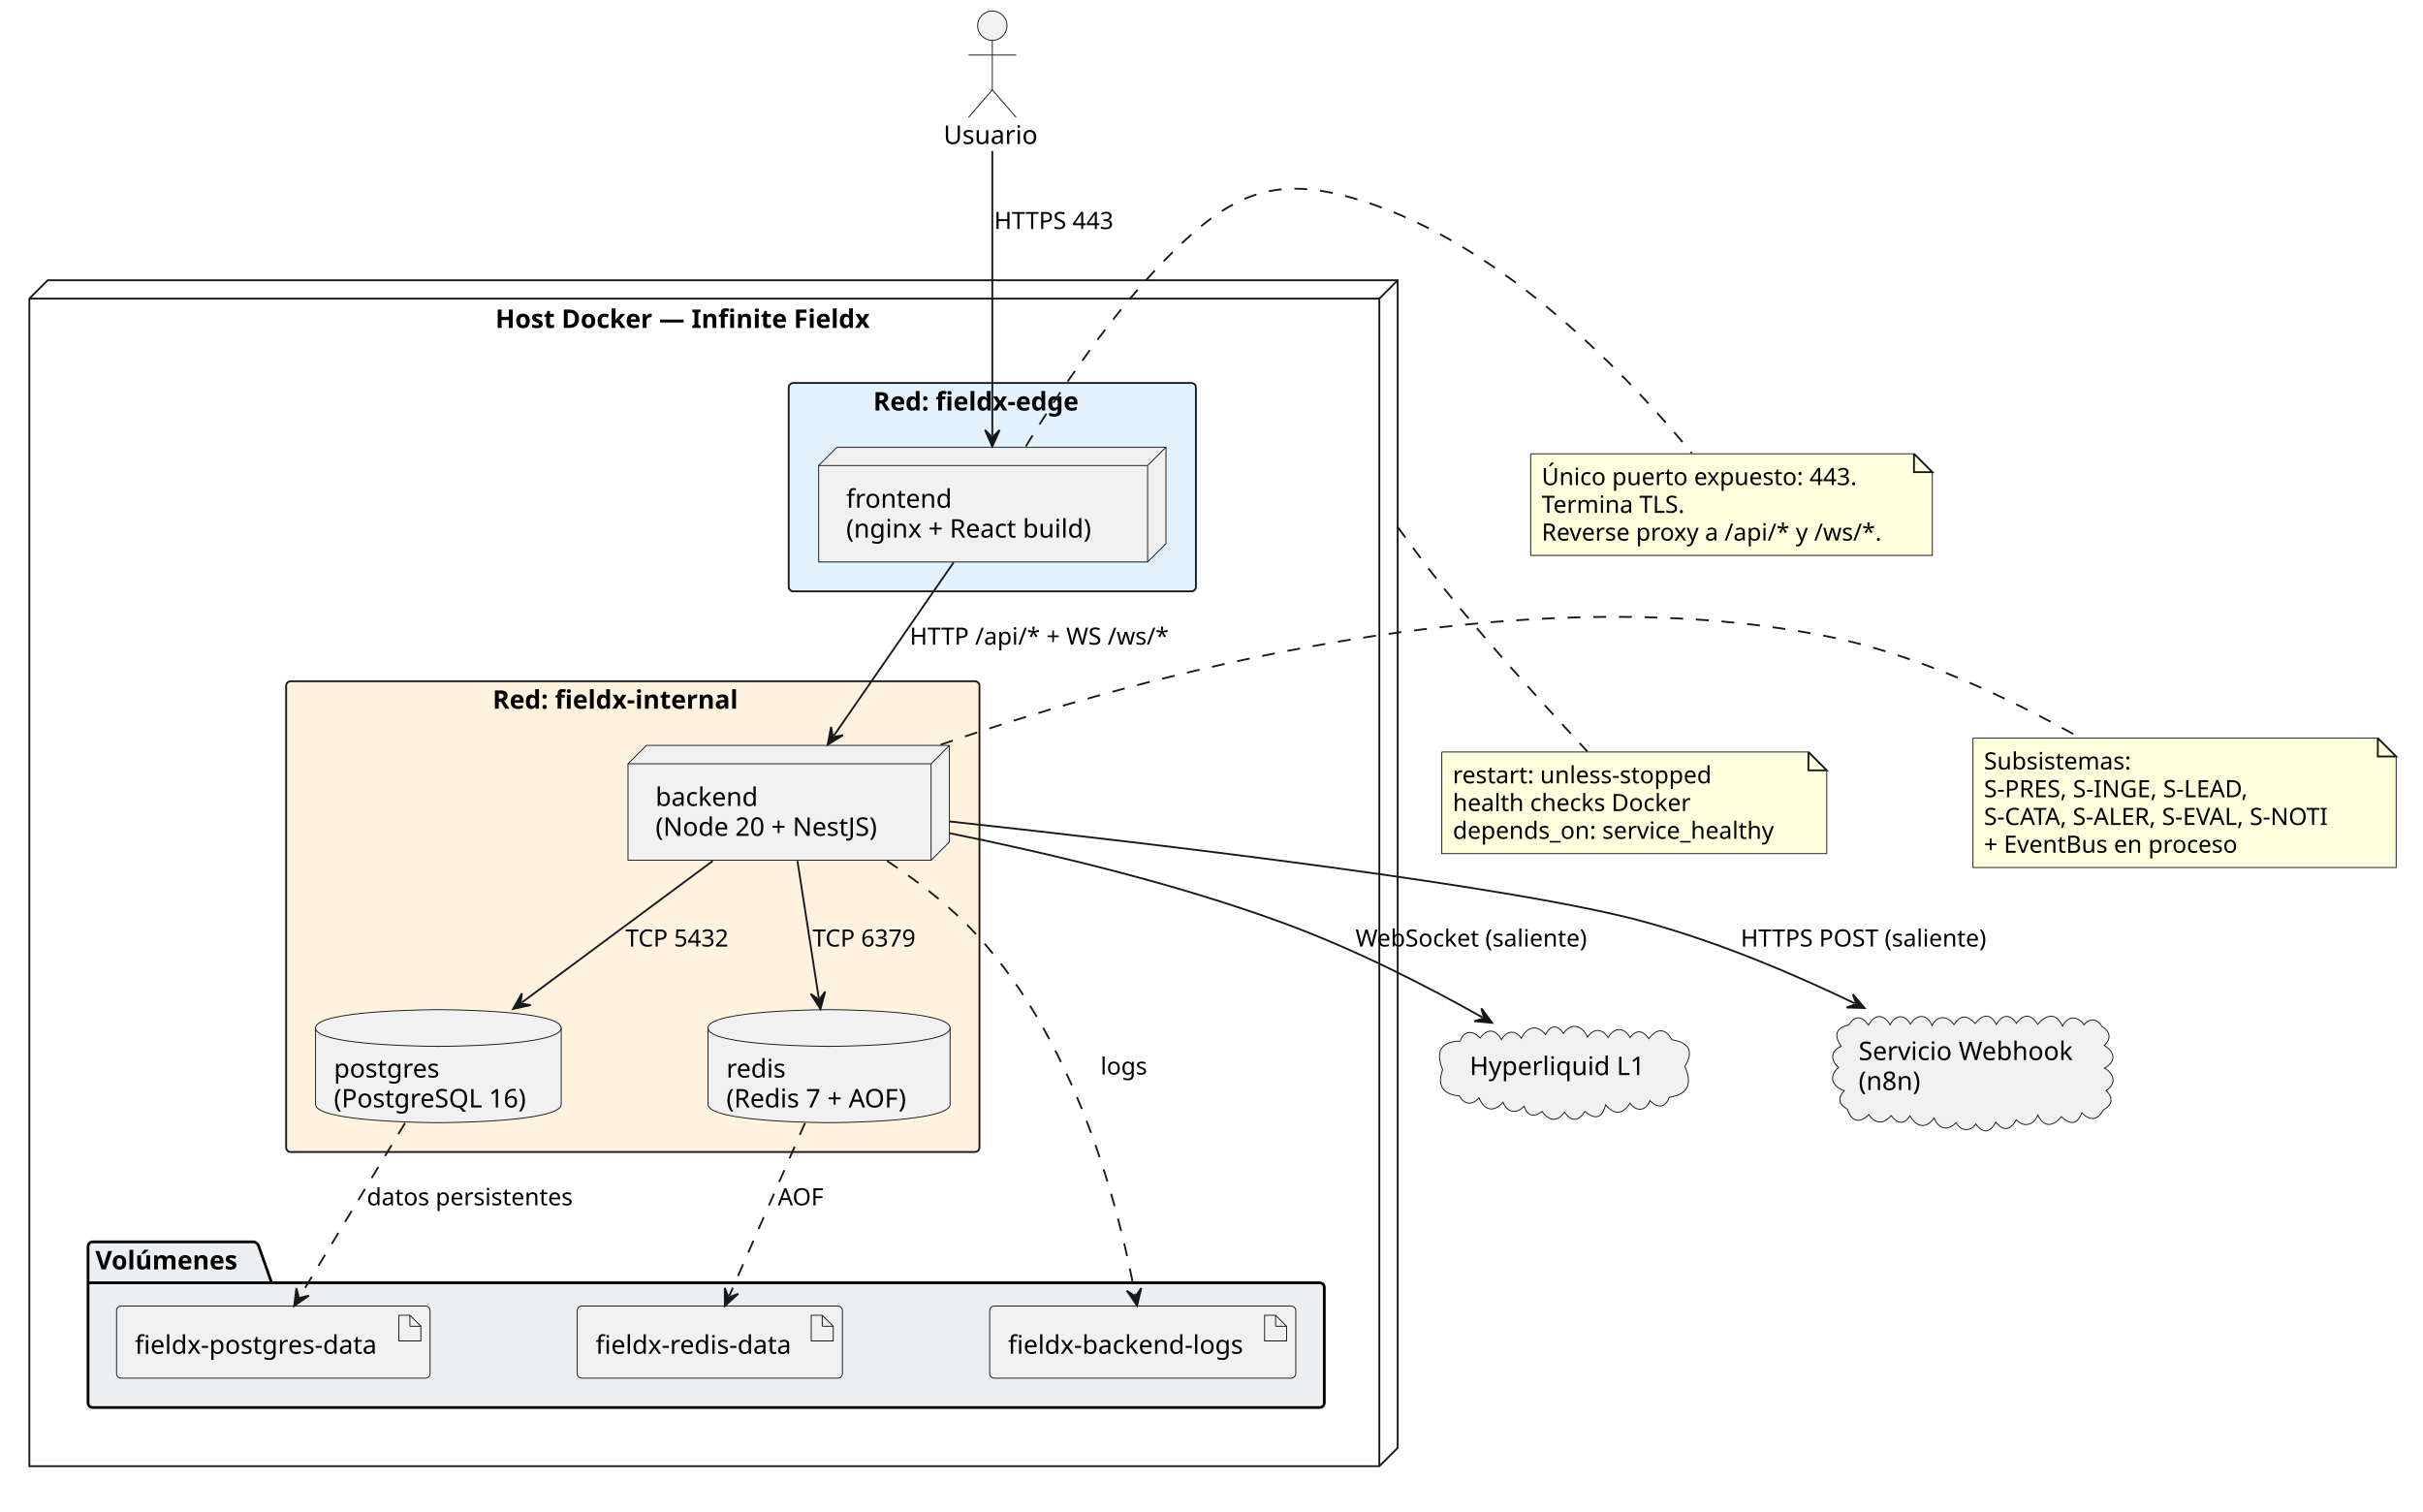
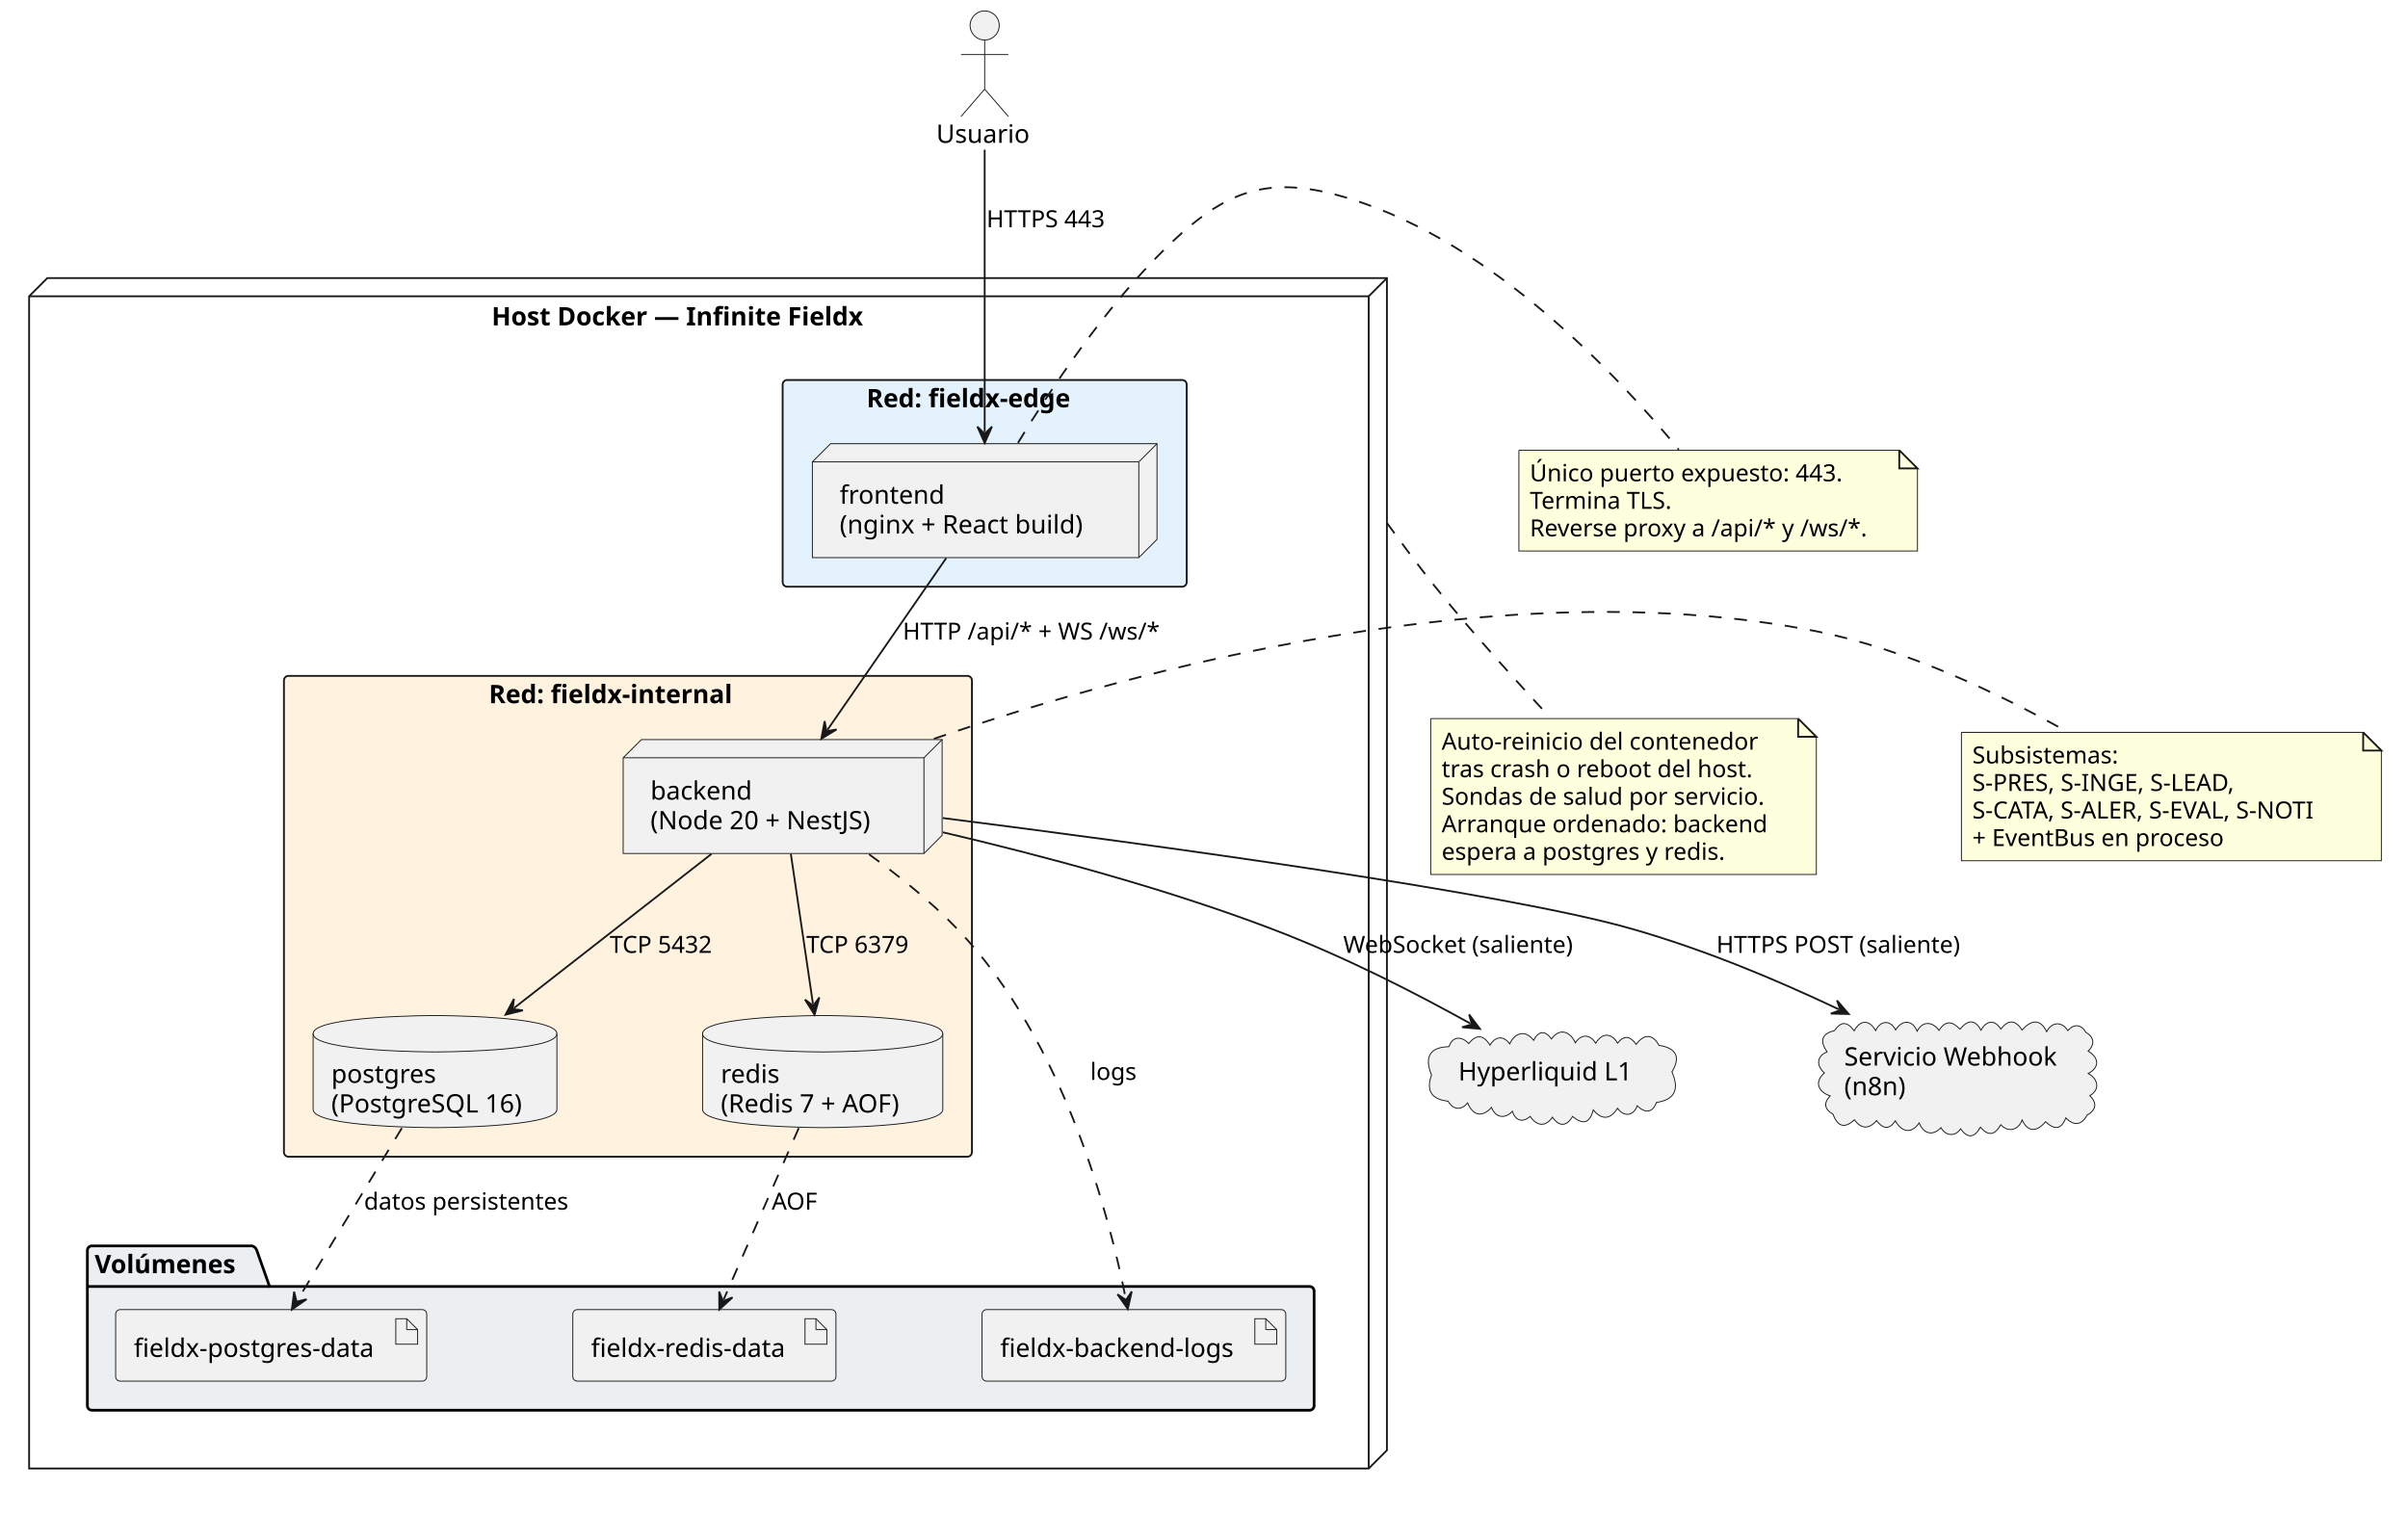
- <svg xmlns="http://www.w3.org/2000/svg" contentStyleType="text/css" data-diagram-type="DESCRIPTION" height="824px" preserveAspectRatio="none" style="width:1321px;height:824px;background:#FFFFFF;" version="1.1" viewBox="0 0 1321 824" width="1321px" zoomAndPan="magnify">
+ <svg xmlns="http://www.w3.org/2000/svg" contentStyleType="text/css" data-diagram-type="DESCRIPTION" height="831px" preserveAspectRatio="none" style="width:1323px;height:831px;background:#FFFFFF;" version="1.1" viewBox="0 0 1323 831" width="1323px" zoomAndPan="magnify">
  <defs />
  <g>
    <g class="cluster" data-qualified-name="HOST" data-source-line="9" id="ent0005">
-       <polygon fill="none" points="16,162.79,26,152.79,762,152.79,762,789.34,752,799.34,16,799.34,16,162.79" style="stroke:#181818;stroke-width:1;" />
-       <line style="stroke:#181818;stroke-width:1;" x1="752" x2="762" y1="162.79" y2="152.79" />
-       <line style="stroke:#181818;stroke-width:1;" x1="16" x2="752" y1="162.79" y2="162.79" />
-       <line style="stroke:#181818;stroke-width:1;" x1="752" x2="752" y1="162.79" y2="799.34" />
-       <text fill="#000000" font-family="sans-serif" font-size="14" font-weight="700" lengthAdjust="spacing" textLength="229.831" x="270.084" y="178.785">Host Docker — Infinite Fieldx</text>
+       <polygon fill="none" points="16,162.8,26,152.8,762,152.8,762,796.91,752,806.91,16,806.91,16,162.8" style="stroke:#181818;stroke-width:1;" />
+       <line style="stroke:#181818;stroke-width:1;" x1="752" x2="762" y1="162.8" y2="152.8" />
+       <line style="stroke:#181818;stroke-width:1;" x1="16" x2="752" y1="162.8" y2="162.8" />
+       <line style="stroke:#181818;stroke-width:1;" x1="752" x2="752" y1="162.8" y2="806.91" />
+       <text fill="#000000" font-family="sans-serif" font-size="14" font-weight="700" lengthAdjust="spacing" textLength="229.831" x="270.084" y="178.795">Host Docker — Infinite Fieldx</text>
    </g>
    <g class="cluster" data-qualified-name="HOST.EDGE" data-source-line="10" id="ent0006">
-       <rect fill="#E3F2FD" height="113.6" rx="2.5" ry="2.5" style="stroke:#181818;stroke-width:1;" width="222" x="430" y="208.79" />
-       <text fill="#000000" font-family="sans-serif" font-size="14" font-weight="700" lengthAdjust="spacing" textLength="129.849" x="476.076" y="223.785">Red: fieldx-edge</text>
+       <rect fill="#E3F2FD" height="113.59" rx="2.5" ry="2.5" style="stroke:#181818;stroke-width:1;" width="222" x="430" y="208.8" />
+       <text fill="#000000" font-family="sans-serif" font-size="14" font-weight="700" lengthAdjust="spacing" textLength="129.849" x="476.076" y="223.795">Red: fieldx-edge</text>
    </g>
    <g class="cluster" data-qualified-name="HOST.INT" data-source-line="13" id="ent0008">
-       <rect fill="#FFF3E0" height="256.65" rx="2.5" ry="2.5" style="stroke:#181818;stroke-width:1;" width="378" x="156" y="371.39" />
+       <rect fill="#FFF3E0" height="264.22" rx="2.5" ry="2.5" style="stroke:#181818;stroke-width:1;" width="378" x="156" y="371.39" />
      <text fill="#000000" font-family="sans-serif" font-size="14" font-weight="700" lengthAdjust="spacing" textLength="152.886" x="268.557" y="386.385">Red: fieldx-internal</text>
    </g>
    <g class="cluster" data-qualified-name="HOST.VOLS" data-source-line="18" id="ent0012">
-       <path d="M50.5,677.04 L138.597,677.04 A3.75,3.75 0 0 1 141.097,679.54 L148.097,699.337 L719.5,699.337 A2.5,2.5 0 0 1 722,701.837 L722,764.84 A2.5,2.5 0 0 1 719.5,767.34 L50.5,767.34 A2.5,2.5 0 0 1 48,764.84 L48,679.54 A2.5,2.5 0 0 1 50.5,677.04" fill="#ECEFF1" style="stroke:#000000;stroke-width:1.5;" />
-       <line style="stroke:#000000;stroke-width:1.5;" x1="48" x2="148.097" y1="699.337" y2="699.337" />
-       <text fill="#000000" font-family="sans-serif" font-size="14" font-weight="700" lengthAdjust="spacing" textLength="87.097" x="52" y="692.035">Volúmenes</text>
+       <path d="M50.5,684.61 L138.597,684.61 A3.75,3.75 0 0 1 141.097,687.11 L148.097,706.907 L719.5,706.907 A2.5,2.5 0 0 1 722,709.407 L722,772.41 A2.5,2.5 0 0 1 719.5,774.91 L50.5,774.91 A2.5,2.5 0 0 1 48,772.41 L48,687.11 A2.5,2.5 0 0 1 50.5,684.61" fill="#ECEFF1" style="stroke:#000000;stroke-width:1.5;" />
+       <line style="stroke:#000000;stroke-width:1.5;" x1="48" x2="148.097" y1="706.907" y2="706.907" />
+       <text fill="#000000" font-family="sans-serif" font-size="14" font-weight="700" lengthAdjust="spacing" textLength="87.097" x="52" y="699.605">Volúmenes</text>
    </g>
    <g class="entity" data-qualified-name="HOST.EDGE.FE" data-source-line="11" id="ent0007">
-       <polygon fill="#F1F1F1" points="446.33,253.79,456.33,243.79,635.675,243.79,635.675,296.384,625.675,306.384,446.33,306.384,446.33,253.79" style="stroke:#181818;stroke-width:0.5;" />
-       <line style="stroke:#181818;stroke-width:0.5;" x1="625.675" x2="635.675" y1="253.79" y2="243.79" />
-       <line style="stroke:#181818;stroke-width:0.5;" x1="446.33" x2="625.675" y1="253.79" y2="253.79" />
-       <line style="stroke:#181818;stroke-width:0.5;" x1="625.675" x2="625.675" y1="253.79" y2="306.384" />
-       <text fill="#000000" font-family="sans-serif" font-size="14" lengthAdjust="spacing" textLength="59.985" x="461.33" y="276.785">frontend</text>
-       <text fill="#000000" font-family="sans-serif" font-size="14" lengthAdjust="spacing" textLength="149.345" x="461.33" y="293.082">(nginx + React build)</text>
+       <polygon fill="#F1F1F1" points="446.33,253.8,456.33,243.8,635.675,243.8,635.675,296.394,625.675,306.394,446.33,306.394,446.33,253.8" style="stroke:#181818;stroke-width:0.5;" />
+       <line style="stroke:#181818;stroke-width:0.5;" x1="625.675" x2="635.675" y1="253.8" y2="243.8" />
+       <line style="stroke:#181818;stroke-width:0.5;" x1="446.33" x2="625.675" y1="253.8" y2="253.8" />
+       <line style="stroke:#181818;stroke-width:0.5;" x1="625.675" x2="625.675" y1="253.8" y2="306.394" />
+       <text fill="#000000" font-family="sans-serif" font-size="14" lengthAdjust="spacing" textLength="59.985" x="461.33" y="276.795">frontend</text>
+       <text fill="#000000" font-family="sans-serif" font-size="14" lengthAdjust="spacing" textLength="149.345" x="461.33" y="293.092">(nginx + React build)</text>
    </g>
    <g class="entity" data-qualified-name="HOST.INT.BE" data-source-line="14" id="ent0009">
      <polygon fill="#F1F1F1" points="342.38,416.39,352.38,406.39,517.622,406.39,517.622,458.984,507.622,468.984,342.38,468.984,342.38,416.39" style="stroke:#181818;stroke-width:0.5;" />
      <line style="stroke:#181818;stroke-width:0.5;" x1="507.622" x2="517.622" y1="416.39" y2="406.39" />
      <line style="stroke:#181818;stroke-width:0.5;" x1="342.38" x2="507.622" y1="416.39" y2="416.39" />
      <line style="stroke:#181818;stroke-width:0.5;" x1="507.622" x2="507.622" y1="416.39" y2="468.984" />
      <text fill="#000000" font-family="sans-serif" font-size="14" lengthAdjust="spacing" textLength="59.644" x="357.38" y="439.385">backend</text>
      <text fill="#000000" font-family="sans-serif" font-size="14" lengthAdjust="spacing" textLength="135.242" x="357.38" y="455.682">(Node 20 + NestJS)</text>
    </g>
    <g class="entity" data-qualified-name="HOST.INT.PG" data-source-line="15" id="ent0010">
-       <path d="M172.03,560.45 C172.03,550.45 239.001,550.45 239.001,550.45 C239.001,550.45 305.971,550.45 305.971,560.45 L305.971,602.044 C305.971,612.044 239.001,612.044 239.001,612.044 C239.001,612.044 172.03,612.044 172.03,602.044 L172.03,560.45" fill="#F1F1F1" style="stroke:#181818;stroke-width:0.5;" />
-       <path d="M172.03,560.45 C172.03,570.45 239.001,570.45 239.001,570.45 C239.001,570.45 305.971,570.45 305.971,560.45" fill="none" style="stroke:#181818;stroke-width:0.5;" />
-       <text fill="#000000" font-family="sans-serif" font-size="14" lengthAdjust="spacing" textLength="60.785" x="182.03" y="587.445">postgres</text>
-       <text fill="#000000" font-family="sans-serif" font-size="14" lengthAdjust="spacing" textLength="113.941" x="182.03" y="603.742">(PostgreSQL 16)</text>
+       <path d="M172.03,568.02 C172.03,558.02 239.001,558.02 239.001,558.02 C239.001,558.02 305.971,558.02 305.971,568.02 L305.971,609.614 C305.971,619.614 239.001,619.614 239.001,619.614 C239.001,619.614 172.03,619.614 172.03,609.614 L172.03,568.02" fill="#F1F1F1" style="stroke:#181818;stroke-width:0.5;" />
+       <path d="M172.03,568.02 C172.03,578.02 239.001,578.02 239.001,578.02 C239.001,578.02 305.971,578.02 305.971,568.02" fill="none" style="stroke:#181818;stroke-width:0.5;" />
+       <text fill="#000000" font-family="sans-serif" font-size="14" lengthAdjust="spacing" textLength="60.785" x="182.03" y="595.015">postgres</text>
+       <text fill="#000000" font-family="sans-serif" font-size="14" lengthAdjust="spacing" textLength="113.941" x="182.03" y="611.312">(PostgreSQL 16)</text>
    </g>
    <g class="entity" data-qualified-name="HOST.INT.RD" data-source-line="16" id="ent0011">
-       <path d="M386.01,560.45 C386.01,550.45 451.996,550.45 451.996,550.45 C451.996,550.45 517.983,550.45 517.983,560.45 L517.983,602.044 C517.983,612.044 451.996,612.044 451.996,612.044 C451.996,612.044 386.01,612.044 386.01,602.044 L386.01,560.45" fill="#F1F1F1" style="stroke:#181818;stroke-width:0.5;" />
-       <path d="M386.01,560.45 C386.01,570.45 451.996,570.45 451.996,570.45 C451.996,570.45 517.983,570.45 517.983,560.45" fill="none" style="stroke:#181818;stroke-width:0.5;" />
-       <text fill="#000000" font-family="sans-serif" font-size="14" lengthAdjust="spacing" textLength="34.44" x="396.01" y="587.445">redis</text>
-       <text fill="#000000" font-family="sans-serif" font-size="14" lengthAdjust="spacing" textLength="111.973" x="396.01" y="603.742">(Redis 7 + AOF)</text>
+       <path d="M386.01,568.02 C386.01,558.02 451.996,558.02 451.996,558.02 C451.996,558.02 517.983,558.02 517.983,568.02 L517.983,609.614 C517.983,619.614 451.996,619.614 451.996,619.614 C451.996,619.614 386.01,619.614 386.01,609.614 L386.01,568.02" fill="#F1F1F1" style="stroke:#181818;stroke-width:0.5;" />
+       <path d="M386.01,568.02 C386.01,578.02 451.996,578.02 451.996,578.02 C451.996,578.02 517.983,578.02 517.983,568.02" fill="none" style="stroke:#181818;stroke-width:0.5;" />
+       <text fill="#000000" font-family="sans-serif" font-size="14" lengthAdjust="spacing" textLength="34.44" x="396.01" y="595.015">redis</text>
+       <text fill="#000000" font-family="sans-serif" font-size="14" lengthAdjust="spacing" textLength="111.973" x="396.01" y="611.312">(Redis 7 + AOF)</text>
    </g>
    <g class="entity" data-qualified-name="HOST.VOLS.VPG" data-source-line="19" id="ent0013">
-       <rect fill="#F1F1F1" height="39.297" rx="2.5" ry="2.5" style="stroke:#181818;stroke-width:0.5;" width="170.916" x="63.54" y="712.04" />
-       <polygon fill="#F1F1F1" points="217.456,717.04,217.456,731.04,229.456,731.04,229.456,723.04,223.456,717.04,217.456,717.04" style="stroke:#181818;stroke-width:0.5;" />
-       <line style="stroke:#181818;stroke-width:0.5;" x1="223.456" x2="223.456" y1="717.04" y2="723.04" />
-       <line style="stroke:#181818;stroke-width:0.5;" x1="229.456" x2="223.456" y1="723.04" y2="723.04" />
-       <text fill="#000000" font-family="sans-serif" font-size="14" lengthAdjust="spacing" textLength="140.916" x="73.54" y="738.035">fieldx-postgres-data</text>
+       <rect fill="#F1F1F1" height="39.297" rx="2.5" ry="2.5" style="stroke:#181818;stroke-width:0.5;" width="170.916" x="63.54" y="719.61" />
+       <polygon fill="#F1F1F1" points="217.456,724.61,217.456,738.61,229.456,738.61,229.456,730.61,223.456,724.61,217.456,724.61" style="stroke:#181818;stroke-width:0.5;" />
+       <line style="stroke:#181818;stroke-width:0.5;" x1="223.456" x2="223.456" y1="724.61" y2="730.61" />
+       <line style="stroke:#181818;stroke-width:0.5;" x1="229.456" x2="223.456" y1="730.61" y2="730.61" />
+       <text fill="#000000" font-family="sans-serif" font-size="14" lengthAdjust="spacing" textLength="140.916" x="73.54" y="745.605">fieldx-postgres-data</text>
    </g>
    <g class="entity" data-qualified-name="HOST.VOLS.VRD" data-source-line="20" id="ent0014">
-       <rect fill="#F1F1F1" height="39.297" rx="2.5" ry="2.5" style="stroke:#181818;stroke-width:0.5;" width="144.57" x="314.71" y="712.04" />
-       <polygon fill="#F1F1F1" points="442.28,717.04,442.28,731.04,454.28,731.04,454.28,723.04,448.28,717.04,442.28,717.04" style="stroke:#181818;stroke-width:0.5;" />
-       <line style="stroke:#181818;stroke-width:0.5;" x1="448.28" x2="448.28" y1="717.04" y2="723.04" />
-       <line style="stroke:#181818;stroke-width:0.5;" x1="454.28" x2="448.28" y1="723.04" y2="723.04" />
-       <text fill="#000000" font-family="sans-serif" font-size="14" lengthAdjust="spacing" textLength="114.57" x="324.71" y="738.035">fieldx-redis-data</text>
+       <rect fill="#F1F1F1" height="39.297" rx="2.5" ry="2.5" style="stroke:#181818;stroke-width:0.5;" width="144.57" x="314.71" y="719.61" />
+       <polygon fill="#F1F1F1" points="442.28,724.61,442.28,738.61,454.28,738.61,454.28,730.61,448.28,724.61,442.28,724.61" style="stroke:#181818;stroke-width:0.5;" />
+       <line style="stroke:#181818;stroke-width:0.5;" x1="448.28" x2="448.28" y1="724.61" y2="730.61" />
+       <line style="stroke:#181818;stroke-width:0.5;" x1="454.28" x2="448.28" y1="730.61" y2="730.61" />
+       <text fill="#000000" font-family="sans-serif" font-size="14" lengthAdjust="spacing" textLength="114.57" x="324.71" y="745.605">fieldx-redis-data</text>
    </g>
    <g class="entity" data-qualified-name="HOST.VOLS.VLOG" data-source-line="21" id="ent0015">
-       <rect fill="#F1F1F1" height="39.297" rx="2.5" ry="2.5" style="stroke:#181818;stroke-width:0.5;" width="166.876" x="539.56" y="712.04" />
-       <polygon fill="#F1F1F1" points="689.436,717.04,689.436,731.04,701.436,731.04,701.436,723.04,695.436,717.04,689.436,717.04" style="stroke:#181818;stroke-width:0.5;" />
-       <line style="stroke:#181818;stroke-width:0.5;" x1="695.436" x2="695.436" y1="717.04" y2="723.04" />
-       <line style="stroke:#181818;stroke-width:0.5;" x1="701.436" x2="695.436" y1="723.04" y2="723.04" />
-       <text fill="#000000" font-family="sans-serif" font-size="14" lengthAdjust="spacing" textLength="136.876" x="549.56" y="738.035">fieldx-backend-logs</text>
+       <rect fill="#F1F1F1" height="39.297" rx="2.5" ry="2.5" style="stroke:#181818;stroke-width:0.5;" width="166.876" x="539.56" y="719.61" />
+       <polygon fill="#F1F1F1" points="689.436,724.61,689.436,738.61,701.436,738.61,701.436,730.61,695.436,724.61,689.436,724.61" style="stroke:#181818;stroke-width:0.5;" />
+       <line style="stroke:#181818;stroke-width:0.5;" x1="695.436" x2="695.436" y1="724.61" y2="730.61" />
+       <line style="stroke:#181818;stroke-width:0.5;" x1="701.436" x2="695.436" y1="730.61" y2="730.61" />
+       <text fill="#000000" font-family="sans-serif" font-size="14" lengthAdjust="spacing" textLength="136.876" x="549.56" y="745.605">fieldx-backend-logs</text>
    </g>
    <g class="entity" data-qualified-name="U" data-source-line="5" id="ent0002">
      <ellipse cx="541.002" cy="14" fill="#F1F1F1" rx="8" ry="8" style="stroke:#181818;stroke-width:0.5;" />
      <path d="M541.002,22 L541.002,49 M528.002,30 L554.002,30 M541.002,49 L528.002,64 M541.002,49 L554.002,64" fill="none" style="stroke:#181818;stroke-width:0.5;" />
      <text fill="#000000" font-family="sans-serif" font-size="14" lengthAdjust="spacing" textLength="53.204" x="514.4" y="78.495">Usuario</text>
    </g>
    <g class="entity" data-qualified-name="HL" data-source-line="6" id="ent0003">
-       <path d="M796.116,567.564 C798.106,561.409 803.333,561.863 806.927,565.856 C811.202,560.489 815.154,561.047 818.604,566.73 C821.418,561.967 826.038,561.134 829.455,566.054 C832.177,560.001 838.012,557.994 842.578,564.056 C845.394,558.764 848.84,558.457 852.432,563.302 C857.019,556.796 862.976,559.466 865.501,565.458 C868.835,560.363 873.574,560.685 876.725,565.661 C880.153,559.872 885.264,559.749 888.734,565.618 C892.39,560.96 895.885,561.857 898.961,566.272 C903.119,560.606 907.899,560.255 911.497,566.845 C920.766,568.271 923.671,573.044 918.581,581.44 C922.569,590.361 920.778,596.692 910.105,598.199 C907.767,604.371 903.636,604.033 899.513,600.064 C897.45,605.846 892.077,606.235 888.702,601.4 C884.884,607.61 880.02,608.051 875.38,602.316 C873.413,609.701 869.825,610.711 864.009,605.907 C860.658,611.576 856.661,611.609 852.922,606.298 C849.071,612.057 844.19,611.023 840.699,605.894 C836.535,609.446 832.597,608.369 830.961,603.103 C826.827,607.411 821.721,606.737 819.473,600.956 C814.108,606.798 809.289,605.322 806.31,598.48 C802.853,602.803 798.254,602.285 795.616,597.516 C786.606,596.566 783.338,591.825 786.513,583.152 C782.653,573.741 785.066,567.79 796.116,567.564" fill="#F1F1F1" style="stroke:#181818;stroke-width:0.5;" />
-       <text fill="#000000" font-family="sans-serif" font-size="14" lengthAdjust="spacing" textLength="101.541" x="801.23" y="586.095">Hyperliquid L1</text>
+       <path d="M796.116,575.134 C798.106,568.979 803.333,569.433 806.927,573.426 C811.202,568.059 815.154,568.617 818.604,574.299 C821.418,569.537 826.038,568.704 829.455,573.624 C832.177,567.571 838.012,565.564 842.578,571.626 C845.394,566.334 848.84,566.027 852.432,570.872 C857.019,564.366 862.976,567.036 865.501,573.028 C868.835,567.933 873.574,568.255 876.725,573.231 C880.153,567.442 885.264,567.319 888.734,573.188 C892.39,568.53 895.885,569.428 898.961,573.842 C903.119,568.176 907.899,567.824 911.497,574.415 C920.766,575.841 923.671,580.614 918.581,589.01 C922.569,597.931 920.778,604.262 910.105,605.769 C907.767,611.941 903.636,611.602 899.513,607.634 C897.45,613.416 892.077,613.805 888.702,608.97 C884.884,615.18 880.02,615.621 875.38,609.886 C873.413,617.27 869.825,618.281 864.009,613.477 C860.658,619.146 856.661,619.179 852.922,613.868 C849.071,619.627 844.19,618.592 840.699,613.464 C836.535,617.015 832.597,615.939 830.961,610.673 C826.827,614.981 821.721,614.307 819.473,608.526 C814.108,614.368 809.289,612.892 806.31,606.05 C802.853,610.373 798.254,609.855 795.616,605.086 C786.606,604.136 783.338,599.395 786.513,590.722 C782.653,581.311 785.066,575.36 796.116,575.134" fill="#F1F1F1" style="stroke:#181818;stroke-width:0.5;" />
+       <text fill="#000000" font-family="sans-serif" font-size="14" lengthAdjust="spacing" textLength="101.541" x="801.23" y="593.665">Hyperliquid L1</text>
    </g>
    <g class="entity" data-qualified-name="SW" data-source-line="7" id="ent0004">
-       <path d="M1007.871,558.799 C1011.591,553.295 1015.015,553.828 1018.709,558.827 C1022.099,552.688 1027.001,552.586 1030.499,558.723 C1033.07,553.179 1038.536,552.615 1041.488,558.352 C1044.876,552.798 1050.644,552.502 1053.318,559.051 C1056.291,553.159 1061.932,553.815 1065.306,558.601 C1068.994,552.942 1072.585,553.492 1076.857,557.933 C1080.923,553.079 1084.903,552.002 1088.382,558.527 C1091.372,553.19 1095.714,552.368 1099.327,557.899 C1103.452,552.444 1107.308,552.802 1110.963,558.394 C1115.555,553.197 1120.778,551.606 1124.479,559.326 C1127.335,553.806 1132.747,553.505 1136.14,558.744 C1139.495,554.76 1143.461,555.321 1146.042,559.663 C1150.571,562.383 1151.153,566.282 1147.248,569.986 C1153.095,573.553 1153.927,578.693 1147.321,582.333 C1152.512,585.037 1154.213,591.014 1148.178,594.507 C1152.399,598.528 1151.596,602.475 1146.668,605.205 C1143.705,610.878 1139.249,611.173 1135.003,606.676 C1132.42,613.532 1128.553,613.154 1123.832,608.807 C1119.522,614.074 1114.357,615.117 1110.989,607.842 C1109.051,613.331 1103.464,615.018 1099.275,610.468 C1096.013,616.061 1092.661,617.085 1088.094,611.812 C1084.922,617.503 1081.305,618.383 1077.183,612.726 C1074.109,617.299 1068.924,616.591 1066.399,612.074 C1061.717,616.99 1056.811,615.337 1054.443,609.501 C1049.97,615.843 1044.673,614.371 1041.313,608.322 C1037.925,613.562 1034.281,612.577 1031.016,608.192 C1026.912,612.999 1022.582,612.898 1018.85,607.737 C1013.4,612.865 1009.523,611.33 1007.114,604.702 C1002.458,602.008 1001.696,598.633 1005.513,594.597 C999.243,592.555 996.452,587.075 1002.36,581.988 C998.039,578.234 997.785,572.866 1003.818,570.417 C999.933,564.895 1000.442,560.375 1007.871,558.799" fill="#F1F1F1" style="stroke:#181818;stroke-width:0.5;" />
-       <text fill="#000000" font-family="sans-serif" font-size="14" lengthAdjust="spacing" textLength="125.487" x="1013.26" y="577.945">Servicio Webhook</text>
-       <text fill="#000000" font-family="sans-serif" font-size="14" lengthAdjust="spacing" textLength="37.577" x="1013.26" y="594.242">(n8n)</text>
+       <path d="M1007.871,566.369 C1011.591,560.865 1015.015,561.398 1018.709,566.397 C1022.099,560.258 1027.001,560.156 1030.499,566.293 C1033.07,560.75 1038.536,560.185 1041.488,565.922 C1044.876,560.368 1050.644,560.072 1053.318,566.62 C1056.291,560.729 1061.932,561.385 1065.306,566.171 C1068.994,560.512 1072.585,561.062 1076.857,565.503 C1080.923,560.649 1084.903,559.572 1088.382,566.097 C1091.372,560.76 1095.714,559.938 1099.327,565.469 C1103.452,560.014 1107.308,560.372 1110.963,565.964 C1115.555,560.767 1120.778,559.176 1124.479,566.896 C1127.335,561.376 1132.747,561.075 1136.14,566.314 C1139.495,562.33 1143.461,562.891 1146.042,567.234 C1150.571,569.953 1151.153,573.852 1147.248,577.556 C1153.095,581.123 1153.927,586.263 1147.321,589.903 C1152.512,592.607 1154.213,598.583 1148.178,602.077 C1152.399,606.097 1151.596,610.045 1146.668,612.774 C1143.705,618.448 1139.249,618.743 1135.003,614.246 C1132.42,621.102 1128.553,620.724 1123.832,616.377 C1119.522,621.644 1114.357,622.687 1110.989,615.412 C1109.051,620.901 1103.464,622.588 1099.275,618.038 C1096.013,623.631 1092.661,624.655 1088.094,619.382 C1084.922,625.073 1081.305,625.952 1077.183,620.296 C1074.109,624.87 1068.924,624.161 1066.399,619.644 C1061.717,624.56 1056.811,622.907 1054.443,617.071 C1049.97,623.413 1044.673,621.941 1041.313,615.893 C1037.925,621.133 1034.281,620.147 1031.016,615.761 C1026.912,620.569 1022.582,620.468 1018.85,615.307 C1013.4,620.435 1009.523,618.9 1007.114,612.271 C1002.458,609.578 1001.696,606.203 1005.513,602.167 C999.243,600.125 996.452,594.645 1002.36,589.558 C998.039,585.804 997.785,580.436 1003.818,577.987 C999.933,572.465 1000.442,567.945 1007.871,566.369" fill="#F1F1F1" style="stroke:#181818;stroke-width:0.5;" />
+       <text fill="#000000" font-family="sans-serif" font-size="14" lengthAdjust="spacing" textLength="125.487" x="1013.26" y="585.515">Servicio Webhook</text>
+       <text fill="#000000" font-family="sans-serif" font-size="14" lengthAdjust="spacing" textLength="37.577" x="1013.26" y="601.812">(n8n)</text>
    </g>
    <g class="entity" data-qualified-name="GMN25" data-source-line="37" id="ent0026">
      <path d="M834.51,247.39 L834.51,302.788 L1053.493,302.788 L1053.493,257.39 L1043.493,247.39 L834.51,247.39" fill="#FEFFDD" style="stroke:#181818;stroke-width:0.5;" />
      <path d="M1043.493,247.39 L1043.493,257.39 L1053.493,257.39 L1043.493,247.39" fill="#FEFFDD" style="stroke:#181818;stroke-width:1;" />
      <text fill="#000000" font-family="sans-serif" font-size="13" lengthAdjust="spacing" textLength="185.079" x="840.51" y="264.457">Único puerto expuesto: 443.</text>
      <text fill="#000000" font-family="sans-serif" font-size="13" lengthAdjust="spacing" textLength="85.465" x="840.51" y="279.59">Termina TLS.</text>
      <text fill="#000000" font-family="sans-serif" font-size="13" lengthAdjust="spacing" textLength="197.983" x="840.51" y="294.723">Reverse proxy a /api/* y /ws/*.</text>
    </g>
    <g class="entity" data-qualified-name="GMN28" data-source-line="43" id="ent0029">
-       <path d="M1075.64,402.42 L1075.64,472.951 L1306.367,472.951 L1306.367,412.42 L1296.367,402.42 L1075.64,402.42" fill="#FEFFDD" style="stroke:#181818;stroke-width:0.5;" />
-       <path d="M1296.367,402.42 L1296.367,412.42 L1306.367,412.42 L1296.367,402.42" fill="#FEFFDD" style="stroke:#181818;stroke-width:1;" />
-       <text fill="#000000" font-family="sans-serif" font-size="13" lengthAdjust="spacing" textLength="86.779" x="1081.64" y="419.487">Subsistemas:</text>
-       <text fill="#000000" font-family="sans-serif" font-size="13" lengthAdjust="spacing" textLength="159.034" x="1081.64" y="434.62">S-PRES, S-INGE, S-LEAD,</text>
-       <text fill="#000000" font-family="sans-serif" font-size="13" lengthAdjust="spacing" textLength="209.727" x="1081.64" y="449.752">S-CATA, S-ALER, S-EVAL, S-NOTI</text>
-       <text fill="#000000" font-family="sans-serif" font-size="13" lengthAdjust="spacing" textLength="152.122" x="1081.64" y="464.885">+ EventBus en proceso</text>
+       <path d="M1077.64,402.42 L1077.64,472.951 L1308.367,472.951 L1308.367,412.42 L1298.367,402.42 L1077.64,402.42" fill="#FEFFDD" style="stroke:#181818;stroke-width:0.5;" />
+       <path d="M1298.367,402.42 L1298.367,412.42 L1308.367,412.42 L1298.367,402.42" fill="#FEFFDD" style="stroke:#181818;stroke-width:1;" />
+       <text fill="#000000" font-family="sans-serif" font-size="13" lengthAdjust="spacing" textLength="86.779" x="1083.64" y="419.487">Subsistemas:</text>
+       <text fill="#000000" font-family="sans-serif" font-size="13" lengthAdjust="spacing" textLength="159.034" x="1083.64" y="434.62">S-PRES, S-INGE, S-LEAD,</text>
+       <text fill="#000000" font-family="sans-serif" font-size="13" lengthAdjust="spacing" textLength="209.727" x="1083.64" y="449.752">S-CATA, S-ALER, S-EVAL, S-NOTI</text>
+       <text fill="#000000" font-family="sans-serif" font-size="13" lengthAdjust="spacing" textLength="152.122" x="1083.64" y="464.885">+ EventBus en proceso</text>
    </g>
    <g class="entity" data-qualified-name="GMN31" data-source-line="50" id="ent0032">
-       <path d="M786.06,409.98 L786.06,465.378 L995.941,465.378 L995.941,419.98 L985.941,409.98 L786.06,409.98" fill="#FEFFDD" style="stroke:#181818;stroke-width:0.5;" />
-       <path d="M985.941,409.98 L985.941,419.98 L995.941,419.98 L985.941,409.98" fill="#FEFFDD" style="stroke:#181818;stroke-width:1;" />
-       <text fill="#000000" font-family="sans-serif" font-size="13" lengthAdjust="spacing" textLength="151.036" x="792.06" y="427.047">restart: unless-stopped</text>
-       <text fill="#000000" font-family="sans-serif" font-size="13" lengthAdjust="spacing" textLength="140.232" x="792.06" y="442.18">health checks Docker</text>
-       <text fill="#000000" font-family="sans-serif" font-size="13" lengthAdjust="spacing" textLength="188.881" x="792.06" y="457.312">depends_on: service_healthy</text>
+       <path d="M786.06,394.86 L786.06,480.524 L997.934,480.524 L997.934,404.86 L987.934,394.86 L786.06,394.86" fill="#FEFFDD" style="stroke:#181818;stroke-width:0.5;" />
+       <path d="M987.934,394.86 L987.934,404.86 L997.934,404.86 L987.934,394.86" fill="#FEFFDD" style="stroke:#181818;stroke-width:1;" />
+       <text fill="#000000" font-family="sans-serif" font-size="13" lengthAdjust="spacing" textLength="184.742" x="792.06" y="411.927">Auto-reinicio del contenedor</text>
+       <text fill="#000000" font-family="sans-serif" font-size="13" lengthAdjust="spacing" textLength="183.923" x="792.06" y="427.06">tras crash o reboot del host.</text>
+       <text fill="#000000" font-family="sans-serif" font-size="13" lengthAdjust="spacing" textLength="190.874" x="792.06" y="442.192">Sondas de salud por servicio.</text>
+       <text fill="#000000" font-family="sans-serif" font-size="13" lengthAdjust="spacing" textLength="190.265" x="792.06" y="457.325">Arranque ordenado: backend</text>
+       <text fill="#000000" font-family="sans-serif" font-size="13" lengthAdjust="spacing" textLength="169.076" x="792.06" y="472.458">espera a postgres y redis.</text>
    </g>
    <g class="link" data-entity-1="ent0002" data-entity-2="ent0007" data-link-type="dependency" data-source-line="25" id="lnk16">
-       <path d="M541,82.28 C541,127.28 541,195.75 541,237.42" fill="none" id="U-to-FE" style="stroke:#181818;stroke-width:1;" />
-       <polygon fill="#181818" points="541,243.42,545,234.42,541,238.42,537,234.42,541,243.42" style="stroke:#181818;stroke-width:1;" />
-       <text fill="#000000" font-family="sans-serif" font-size="13" lengthAdjust="spacing" textLength="70.694" x="542" y="124.857">HTTPS 443</text>
+       <path d="M541,82.28 C541,127.29 541,195.75 541,237.43" fill="none" id="U-to-FE" style="stroke:#181818;stroke-width:1;" />
+       <polygon fill="#181818" points="541,243.43,545,234.43,541,238.43,537,234.43,541,243.43" style="stroke:#181818;stroke-width:1;" />
+       <text fill="#000000" font-family="sans-serif" font-size="13" lengthAdjust="spacing" textLength="70.694" x="542" y="124.867">HTTPS 443</text>
    </g>
    <g class="link" data-entity-1="ent0007" data-entity-2="ent0009" data-link-type="dependency" data-source-line="26" id="lnk17">
-       <path d="M519.86,306.67 C500.17,335.16 474.381,372.464 454.661,401.004" fill="none" id="FE-to-BE" style="stroke:#181818;stroke-width:1;" />
-       <polygon fill="#181818" points="451.25,405.94,459.657,400.809,454.092,401.826,453.075,396.262,451.25,405.94" style="stroke:#181818;stroke-width:1;" />
+       <path d="M519.86,306.68 C500.17,335.16 474.382,372.474 454.662,401.004" fill="none" id="FE-to-BE" style="stroke:#181818;stroke-width:1;" />
+       <polygon fill="#181818" points="451.25,405.94,459.658,400.811,454.093,401.827,453.077,396.262,451.25,405.94" style="stroke:#181818;stroke-width:1;" />
      <text fill="#000000" font-family="sans-serif" font-size="13" lengthAdjust="spacing" textLength="149.779" x="496" y="351.457">HTTP /api/* + WS /ws/*</text>
    </g>
    <g class="link" data-entity-1="ent0009" data-entity-2="ent0010" data-link-type="dependency" data-source-line="27" id="lnk18">
-       <path d="M388.56,469.4 C356.3,493.31 316.59,522.736 284.53,546.506" fill="none" id="BE-to-PG" style="stroke:#181818;stroke-width:1;" />
-       <polygon fill="#181818" points="279.71,550.08,289.322,547.933,283.726,547.102,284.557,541.507,279.71,550.08" style="stroke:#181818;stroke-width:1;" />
-       <text fill="#000000" font-family="sans-serif" font-size="13" lengthAdjust="spacing" textLength="62.074" x="341" y="516.017">TCP 5432</text>
+       <path d="M390.89,469.23 C357.82,495.05 315.42,528.148 282.459,553.878" fill="none" id="BE-to-PG" style="stroke:#181818;stroke-width:1;" />
+       <polygon fill="#181818" points="277.73,557.57,287.286,555.185,281.671,554.493,282.363,548.879,277.73,557.57" style="stroke:#181818;stroke-width:1;" />
+       <text fill="#000000" font-family="sans-serif" font-size="13" lengthAdjust="spacing" textLength="62.074" x="335" y="523.587">TCP 5432</text>
    </g>
    <g class="link" data-entity-1="ent0009" data-entity-2="ent0011" data-link-type="dependency" data-source-line="28" id="lnk19">
-       <path d="M434.77,469.4 C438.49,493.31 442.7,520.381 446.39,544.151" fill="none" id="BE-to-RD" style="stroke:#181818;stroke-width:1;" />
-       <polygon fill="#181818" points="447.31,550.08,449.882,540.573,446.543,545.139,441.977,541.8,447.31,550.08" style="stroke:#181818;stroke-width:1;" />
-       <text fill="#000000" font-family="sans-serif" font-size="13" lengthAdjust="spacing" textLength="62.074" x="443" y="516.017">TCP 6379</text>
+       <path d="M434.51,469.23 C438.31,495.05 442.863,525.904 446.663,551.634" fill="none" id="BE-to-RD" style="stroke:#181818;stroke-width:1;" />
+       <polygon fill="#181818" points="447.54,557.57,450.182,548.082,446.81,552.624,442.268,549.251,447.54,557.57" style="stroke:#181818;stroke-width:1;" />
+       <text fill="#000000" font-family="sans-serif" font-size="13" lengthAdjust="spacing" textLength="62.074" x="443" y="523.587">TCP 6379</text>
    </g>
    <g class="link" data-entity-1="ent0009" data-entity-2="ent0003" data-link-type="dependency" data-source-line="29" id="lnk20">
-       <path d="M517.83,454.27 C571.15,465.05 640.05,481.35 699,502.95 C739.52,517.79 777.988,537.683 808.268,554.683" fill="none" id="BE-to-HL" style="stroke:#181818;stroke-width:1;" />
-       <polygon fill="#181818" points="813.5,557.62,807.61,549.726,809.14,555.172,803.694,556.702,813.5,557.62" style="stroke:#181818;stroke-width:1;" />
-       <text fill="#000000" font-family="sans-serif" font-size="13" lengthAdjust="spacing" textLength="138.652" x="739" y="516.017">WebSocket (saliente)</text>
+       <path d="M518.07,457.34 C571.31,469.81 640.06,488.04 699,510.52 C739.18,525.84 777.503,545.59 807.833,562.41" fill="none" id="BE-to-HL" style="stroke:#181818;stroke-width:1;" />
+       <polygon fill="#181818" points="813.08,565.32,807.149,557.457,808.707,562.895,803.269,564.453,813.08,565.32" style="stroke:#181818;stroke-width:1;" />
+       <text fill="#000000" font-family="sans-serif" font-size="13" lengthAdjust="spacing" textLength="138.652" x="738" y="523.587">WebSocket (saliente)</text>
    </g>
    <g class="link" data-entity-1="ent0009" data-entity-2="ent0004" data-link-type="dependency" data-source-line="30" id="lnk21">
-       <path d="M517.69,447.83 C632.81,460.34 828.4,483.46 898,502.95 C938.88,514.4 977.23,530.707 1011.13,546.957" fill="none" id="BE-to-SW" style="stroke:#181818;stroke-width:1;" />
-       <polygon fill="#181818" points="1016.54,549.55,1010.153,542.053,1012.031,547.389,1006.695,549.267,1016.54,549.55" style="stroke:#181818;stroke-width:1;" />
-       <text fill="#000000" font-family="sans-serif" font-size="13" lengthAdjust="spacing" textLength="145.717" x="949" y="516.017">HTTPS POST (saliente)</text>
+       <path d="M517.99,449.5 C632.91,464.09 827.63,490.56 897,510.52 C937.83,522.26 976.216,538.504 1010.286,554.624" fill="none" id="BE-to-SW" style="stroke:#181818;stroke-width:1;" />
+       <polygon fill="#181818" points="1015.71,557.19,1009.285,549.725,1011.19,555.052,1005.864,556.957,1015.71,557.19" style="stroke:#181818;stroke-width:1;" />
+       <text fill="#000000" font-family="sans-serif" font-size="13" lengthAdjust="spacing" textLength="145.717" x="943" y="523.587">HTTPS POST (saliente)</text>
    </g>
    <g class="link" data-entity-1="ent0010" data-entity-2="ent0013" data-link-type="dependency" data-source-line="32" id="lnk22">
-       <path d="M220.79,612.29 C202.71,642.11 178.671,681.76 163.461,706.84" fill="none" id="PG-to-VPG" style="stroke:#181818;stroke-width:1;stroke-dasharray:7,7;" />
-       <polygon fill="#181818" points="160.35,711.97,168.437,706.349,162.943,707.695,161.597,702.2,160.35,711.97" style="stroke:#181818;stroke-width:1;" />
-       <text fill="#000000" font-family="sans-serif" font-size="13" lengthAdjust="spacing" textLength="120.129" x="200" y="657.107">datos persistentes</text>
+       <path d="M220.79,619.86 C202.71,649.68 178.671,689.33 163.461,714.41" fill="none" id="PG-to-VPG" style="stroke:#181818;stroke-width:1;stroke-dasharray:7,7;" />
+       <polygon fill="#181818" points="160.35,719.54,168.437,713.919,162.943,715.265,161.597,709.77,160.35,719.54" style="stroke:#181818;stroke-width:1;" />
+       <text fill="#000000" font-family="sans-serif" font-size="13" lengthAdjust="spacing" textLength="120.129" x="200" y="664.677">datos persistentes</text>
    </g>
    <g class="link" data-entity-1="ent0011" data-entity-2="ent0014" data-link-type="dependency" data-source-line="33" id="lnk23">
-       <path d="M438.85,612.29 C425.79,642.11 408.586,681.394 397.606,706.474" fill="none" id="RD-to-VRD" style="stroke:#181818;stroke-width:1;stroke-dasharray:7,7;" />
-       <polygon fill="#181818" points="395.2,711.97,402.474,705.33,397.205,707.39,395.145,702.121,395.2,711.97" style="stroke:#181818;stroke-width:1;" />
-       <text fill="#000000" font-family="sans-serif" font-size="13" lengthAdjust="spacing" textLength="26.603" x="424" y="657.107">AOF</text>
+       <path d="M438.85,619.86 C425.79,649.68 408.586,688.964 397.606,714.044" fill="none" id="RD-to-VRD" style="stroke:#181818;stroke-width:1;stroke-dasharray:7,7;" />
+       <polygon fill="#181818" points="395.2,719.54,402.474,712.9,397.205,714.96,395.145,709.691,395.2,719.54" style="stroke:#181818;stroke-width:1;" />
+       <text fill="#000000" font-family="sans-serif" font-size="13" lengthAdjust="spacing" textLength="26.603" x="424" y="664.677">AOF</text>
    </g>
    <g class="link" data-entity-1="ent0009" data-entity-2="ent0015" data-link-type="dependency" data-source-line="34" id="lnk24">
-       <path d="M483.58,469.33 C498.21,479.04 513.47,490.52 526,502.95 C587.17,563.64 610.931,663.06 618.831,705.88" fill="none" id="BE-to-VLOG" style="stroke:#181818;stroke-width:1;stroke-dasharray:7,7;" />
-       <polygon fill="#181818" points="619.92,711.78,622.221,702.204,619.013,706.863,614.354,703.655,619.92,711.78" style="stroke:#181818;stroke-width:1;" />
-       <text fill="#000000" font-family="sans-serif" font-size="13" lengthAdjust="spacing" textLength="26.59" x="600" y="585.817">logs</text>
+       <path d="M477.47,469.44 C493.82,481.22 511.61,495.48 526,510.52 C585.41,572.64 610.023,670.815 618.463,713.365" fill="none" id="BE-to-VLOG" style="stroke:#181818;stroke-width:1;stroke-dasharray:7,7;" />
+       <polygon fill="#181818" points="619.63,719.25,621.803,709.644,618.657,714.346,613.955,711.2,619.63,719.25" style="stroke:#181818;stroke-width:1;" />
+       <text fill="#000000" font-family="sans-serif" font-size="13" lengthAdjust="spacing" textLength="26.59" x="599" y="593.387">logs</text>
    </g>
    <g class="link" data-entity-1="ent0007" data-entity-2="ent0026" data-link-type="association" data-source-line="37" id="lnk27">
-       <path d="M559.29,243.32 C577.36,213.64 607.02,169.16 640,136.79 C673.51,103.91 697.16,95.37 742,109.29 C820.42,133.65 888.93,206.45 922.34,247.01" fill="none" id="FE-GMN25" style="stroke:#181818;stroke-width:1;stroke-dasharray:7,7;" />
+       <path d="M559.29,243.33 C577.36,213.64 607.02,169.16 640,136.8 C673.51,103.91 697.16,95.37 742,109.3 C820.42,133.65 888.93,206.45 922.34,247.01" fill="none" id="FE-GMN25" style="stroke:#181818;stroke-width:1;stroke-dasharray:7,7;" />
    </g>
    <g class="link" data-entity-1="ent0009" data-entity-2="ent0029" data-link-type="association" data-source-line="43" id="lnk30">
-       <path d="M512.82,406 C623.4,367.89 825.16,313.03 996,346.89 C1045.09,356.61 1096.21,381.03 1133.8,402.1" fill="none" id="BE-GMN28" style="stroke:#181818;stroke-width:1;stroke-dasharray:7,7;" />
+       <path d="M513.12,405.97 C624.09,367.82 826.57,312.92 998,346.89 C1047.09,356.62 1098.21,381.04 1135.8,402.11" fill="none" id="BE-GMN28" style="stroke:#181818;stroke-width:1;stroke-dasharray:7,7;" />
    </g>
    <g class="link" data-entity-1="ent0005" data-entity-2="ent0032" data-link-type="association" data-source-line="50" id="lnk33">
-       <path d="M762.066,287.361 C762.262,287.633 762.462,287.908 762.665,288.187 C764.286,290.42 766.085,292.882 768.02,295.507 C775.76,306.007 785.67,319.1 795,330.39 C817.97,358.18 845.72,388.59 865.46,409.74" fill="none" id="HOST-GMN31" style="stroke:#181818;stroke-width:1;stroke-dasharray:7,7;" />
+       <path d="M762.046,287.378 C762.243,287.65 762.442,287.926 762.645,288.205 C764.263,290.439 766.06,292.904 767.994,295.53 C775.727,306.035 785.64,319.125 795,330.39 C813.04,352.11 834.05,375.36 851.9,394.57" fill="none" id="HOST-GMN31" style="stroke:#181818;stroke-width:1;stroke-dasharray:7,7;" />
    </g>
  </g>
</svg>
